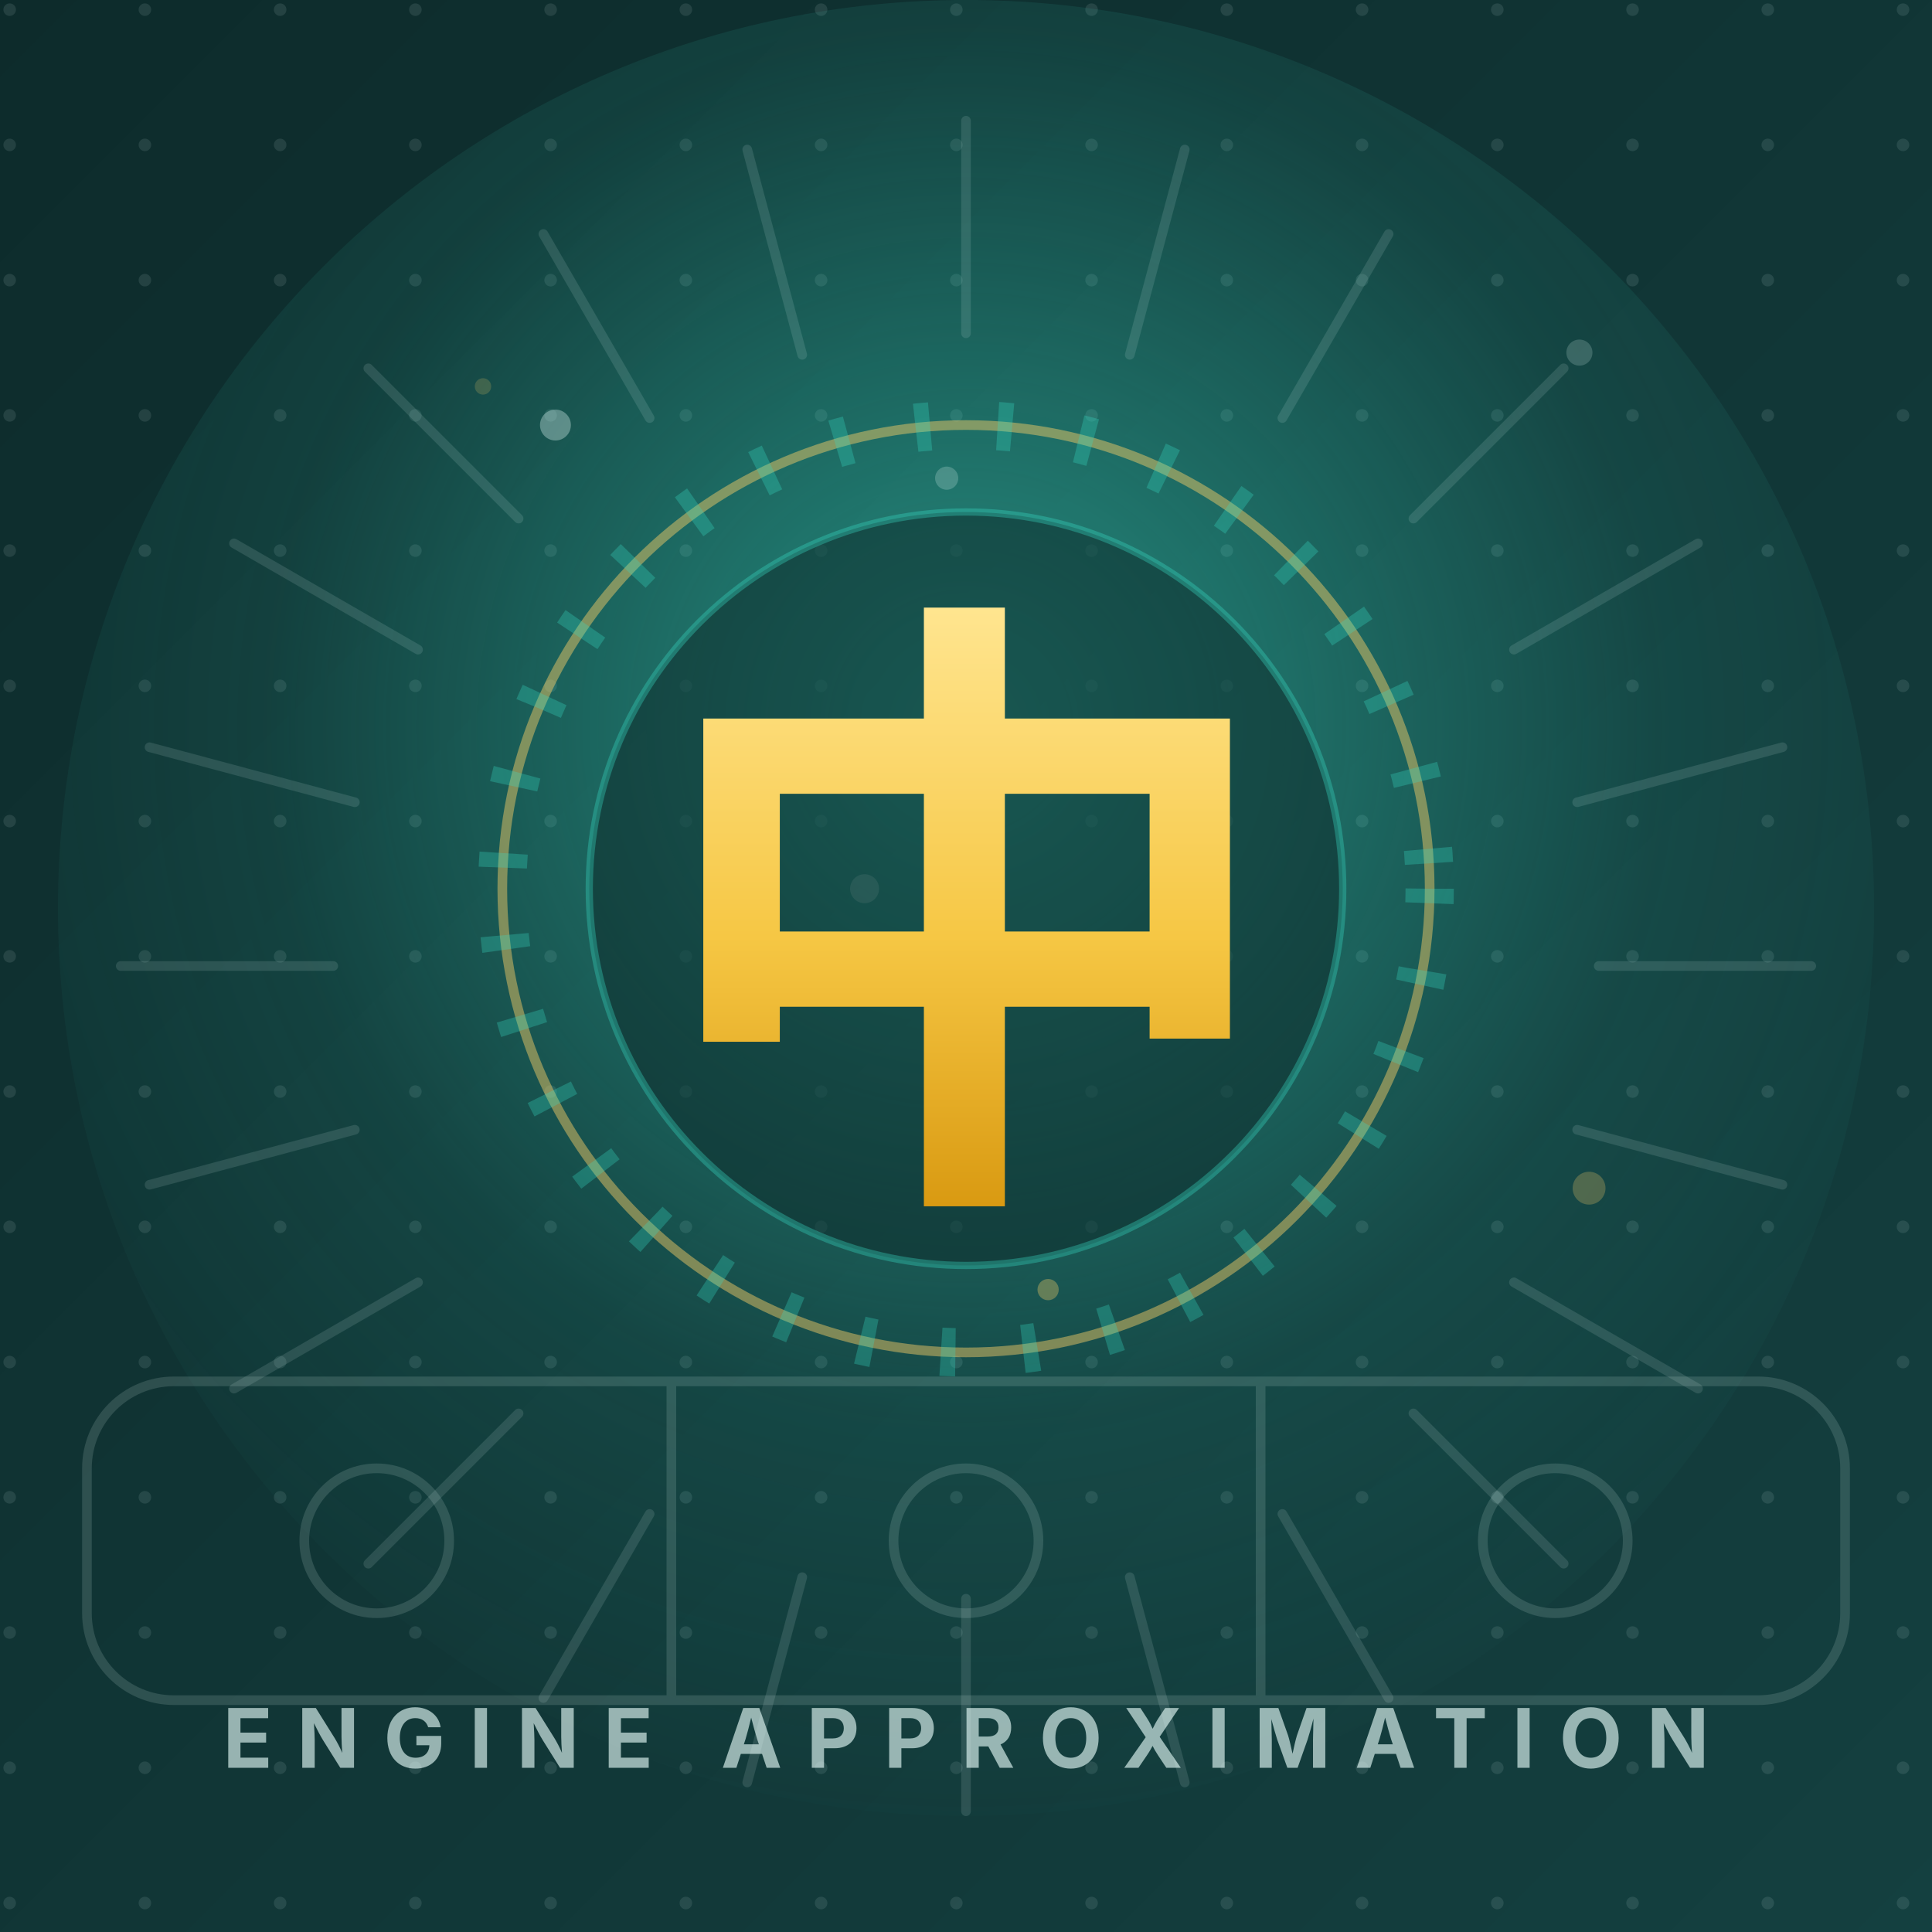
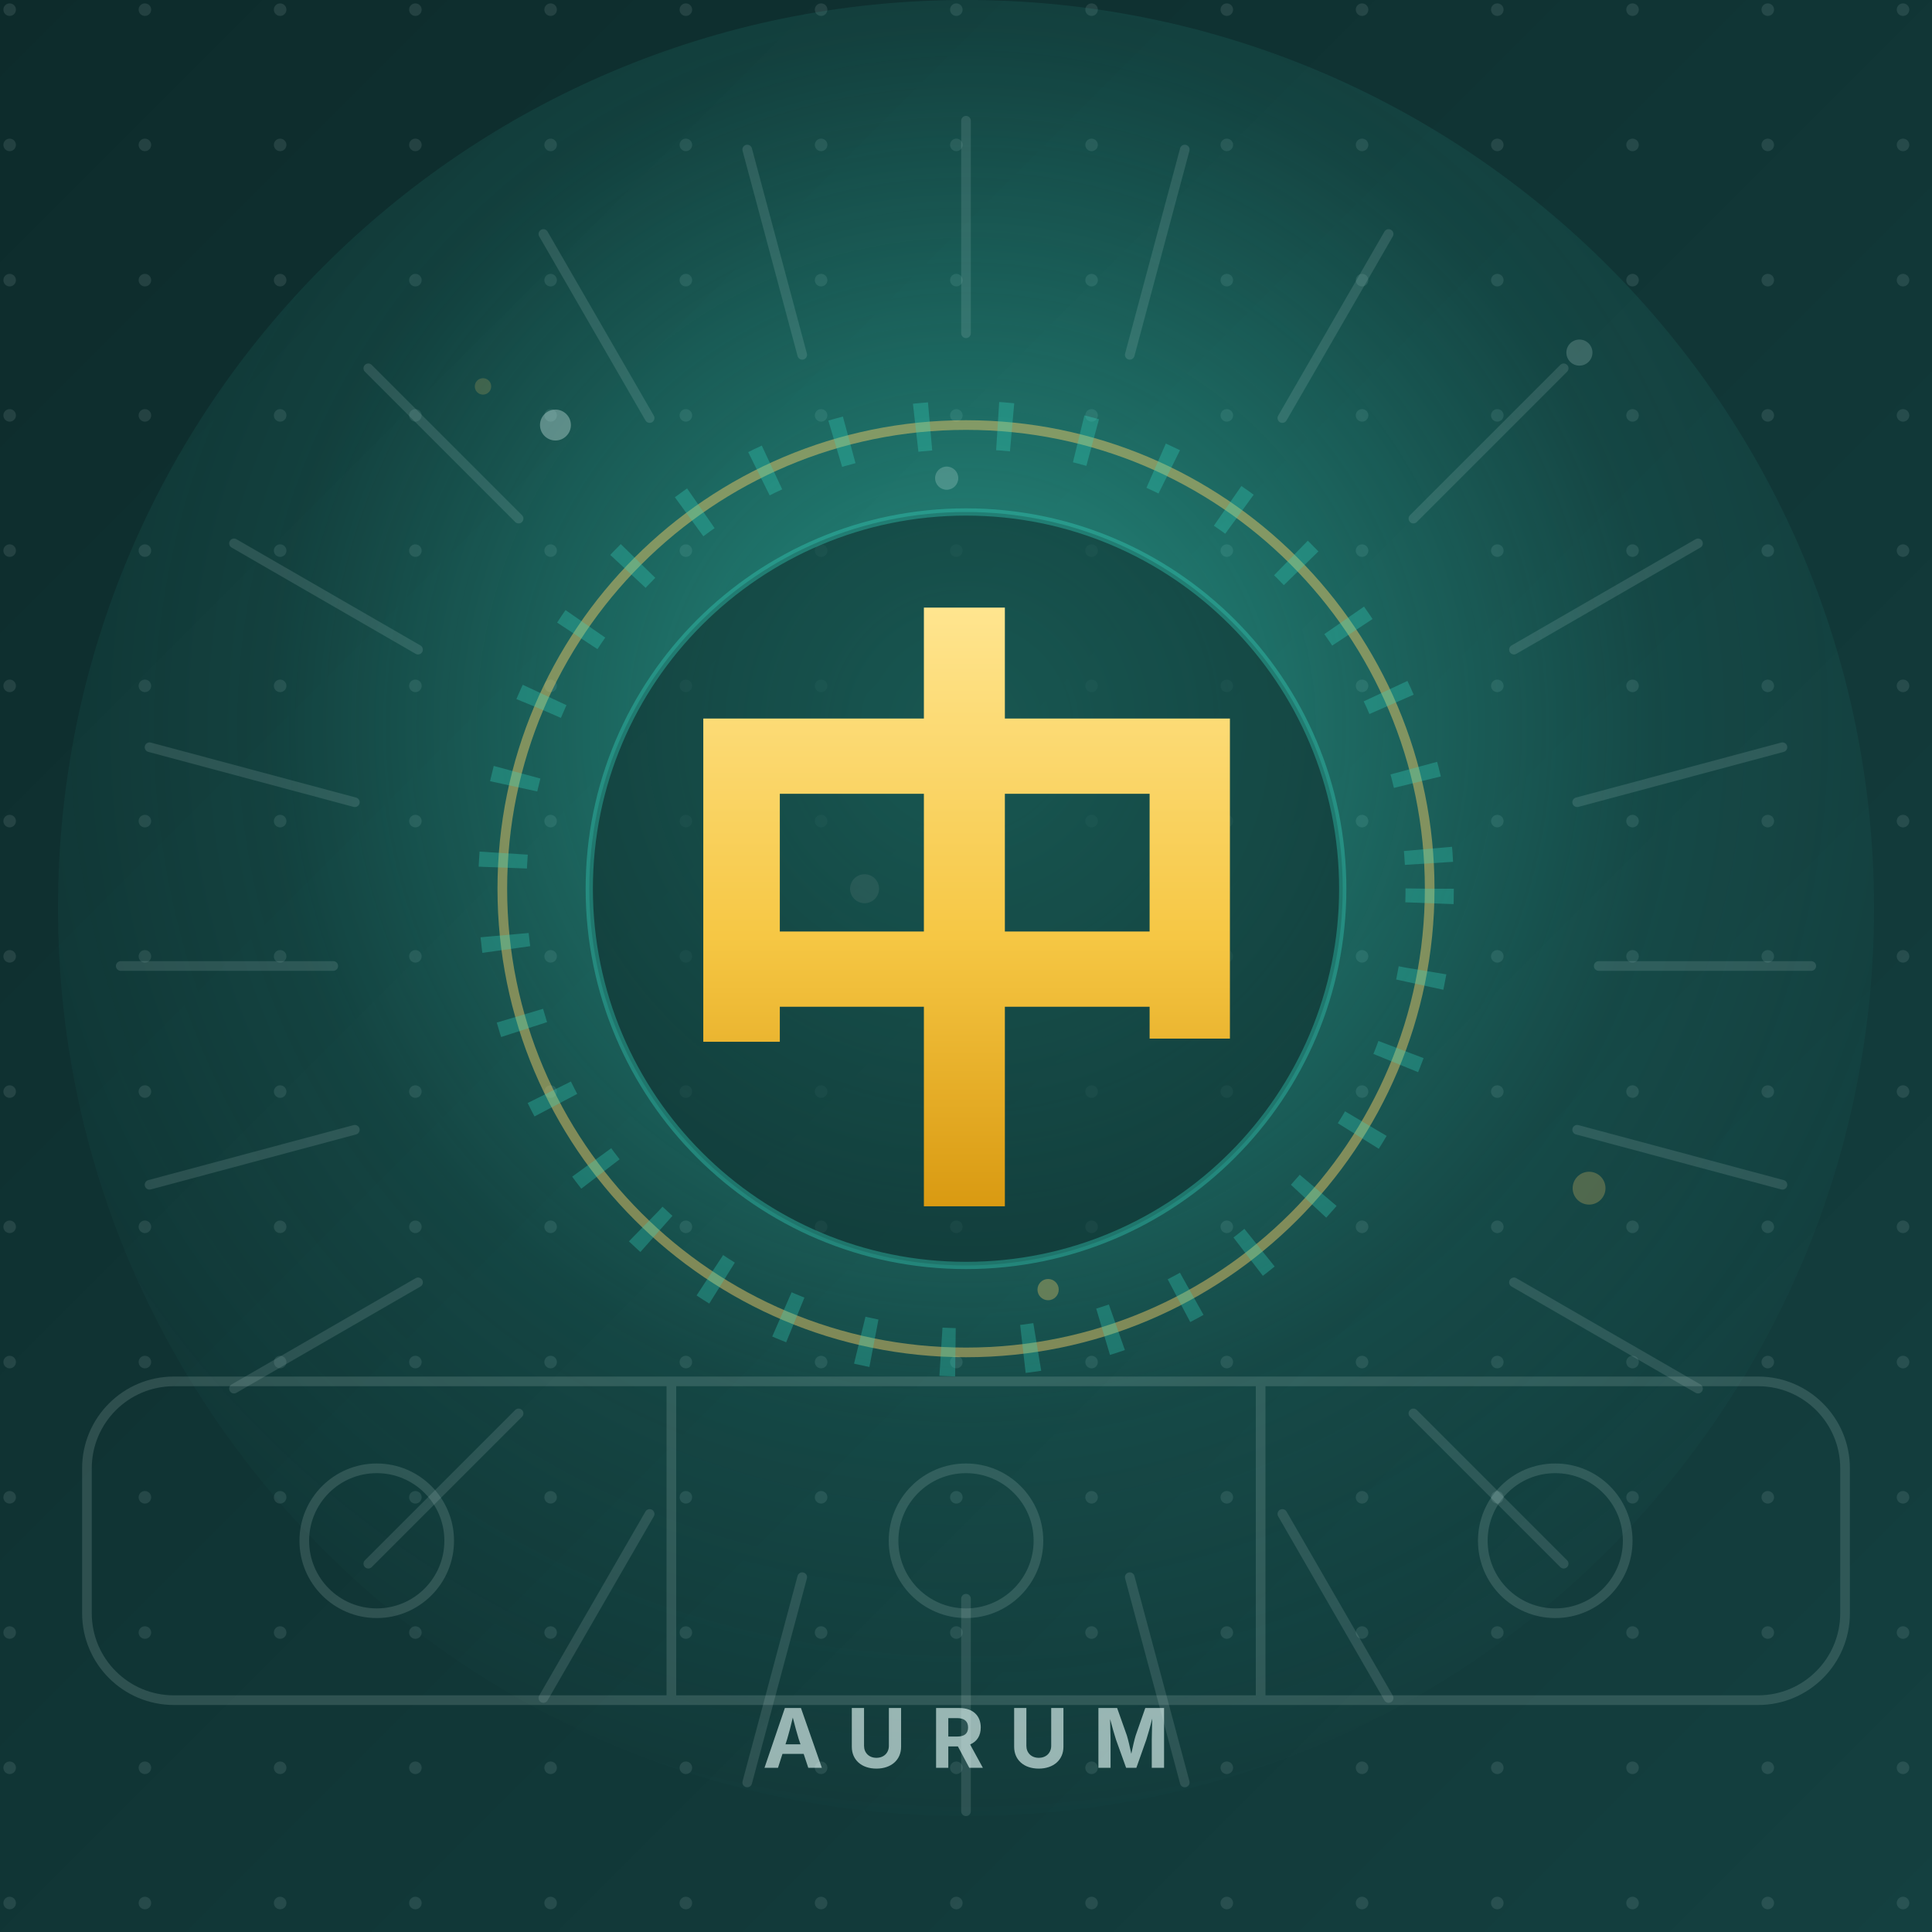
<svg xmlns="http://www.w3.org/2000/svg" viewBox="0 0 400 400" role="img" aria-label="Mahjong Hit artwork">
  <defs>
    <linearGradient id="bg" x1="0" y1="0" x2="1" y2="1">
      <stop offset="0" stop-color="#0d2b2b" />
      <stop offset="1" stop-color="#144040" />
    </linearGradient>
    <radialGradient id="glow" cx="50%" cy="40%" r="62%">
      <stop offset="0" stop-color="#38d9c2" stop-opacity=".55" />
      <stop offset=".62" stop-color="#38d9c2" stop-opacity=".10" />
      <stop offset="1" stop-color="#38d9c2" stop-opacity="0" />
    </radialGradient>
    <linearGradient id="gold" x1="0" y1="0" x2="0" y2="1">
      <stop offset="0" stop-color="#ffe58f" />
      <stop offset=".55" stop-color="#f6c744" />
      <stop offset="1" stop-color="#d99a12" />
    </linearGradient>
    <pattern id="dots" width="28" height="28" patternUnits="userSpaceOnUse">
      <circle cx="2" cy="2" r="1.3" fill="#eafffb" opacity=".10" />
    </pattern>
  </defs>
  <rect width="400" height="400" fill="url(#bg)" />
  <rect width="400" height="400" fill="url(#dots)" />
  <circle cx="200" cy="188" r="188" fill="url(#glow)" />
  <g transform="rotate(0 200 200)">
    <rect x="199" y="24" width="2" height="46" rx="1" fill="#eafffb" opacity=".12" transform="rotate(0 200 200)" />
    <rect x="199" y="24" width="2" height="46" rx="1" fill="#eafffb" opacity=".12" transform="rotate(15 200 200)" />
    <rect x="199" y="24" width="2" height="46" rx="1" fill="#eafffb" opacity=".12" transform="rotate(30 200 200)" />
    <rect x="199" y="24" width="2" height="46" rx="1" fill="#eafffb" opacity=".12" transform="rotate(45 200 200)" />
    <rect x="199" y="24" width="2" height="46" rx="1" fill="#eafffb" opacity=".12" transform="rotate(60 200 200)" />
    <rect x="199" y="24" width="2" height="46" rx="1" fill="#eafffb" opacity=".12" transform="rotate(75 200 200)" />
    <rect x="199" y="24" width="2" height="46" rx="1" fill="#eafffb" opacity=".12" transform="rotate(90 200 200)" />
    <rect x="199" y="24" width="2" height="46" rx="1" fill="#eafffb" opacity=".12" transform="rotate(105 200 200)" />
    <rect x="199" y="24" width="2" height="46" rx="1" fill="#eafffb" opacity=".12" transform="rotate(120 200 200)" />
    <rect x="199" y="24" width="2" height="46" rx="1" fill="#eafffb" opacity=".12" transform="rotate(135 200 200)" />
    <rect x="199" y="24" width="2" height="46" rx="1" fill="#eafffb" opacity=".12" transform="rotate(150 200 200)" />
    <rect x="199" y="24" width="2" height="46" rx="1" fill="#eafffb" opacity=".12" transform="rotate(165 200 200)" />
    <rect x="199" y="24" width="2" height="46" rx="1" fill="#eafffb" opacity=".12" transform="rotate(180 200 200)" />
    <rect x="199" y="24" width="2" height="46" rx="1" fill="#eafffb" opacity=".12" transform="rotate(195 200 200)" />
    <rect x="199" y="24" width="2" height="46" rx="1" fill="#eafffb" opacity=".12" transform="rotate(210 200 200)" />
    <rect x="199" y="24" width="2" height="46" rx="1" fill="#eafffb" opacity=".12" transform="rotate(225 200 200)" />
    <rect x="199" y="24" width="2" height="46" rx="1" fill="#eafffb" opacity=".12" transform="rotate(240 200 200)" />
    <rect x="199" y="24" width="2" height="46" rx="1" fill="#eafffb" opacity=".12" transform="rotate(255 200 200)" />
    <rect x="199" y="24" width="2" height="46" rx="1" fill="#eafffb" opacity=".12" transform="rotate(270 200 200)" />
    <rect x="199" y="24" width="2" height="46" rx="1" fill="#eafffb" opacity=".12" transform="rotate(285 200 200)" />
    <rect x="199" y="24" width="2" height="46" rx="1" fill="#eafffb" opacity=".12" transform="rotate(300 200 200)" />
    <rect x="199" y="24" width="2" height="46" rx="1" fill="#eafffb" opacity=".12" transform="rotate(315 200 200)" />
    <rect x="199" y="24" width="2" height="46" rx="1" fill="#eafffb" opacity=".12" transform="rotate(330 200 200)" />
    <rect x="199" y="24" width="2" height="46" rx="1" fill="#eafffb" opacity=".12" transform="rotate(345 200 200)" />
  </g>
  <circle cx="100" cy="80" r="1.7" fill="#ffd166" opacity="0.18" />
  <circle cx="327" cy="73" r="2.7" fill="#eafffb" opacity="0.18" />
  <circle cx="115" cy="88" r="3.2" fill="#eafffb" opacity="0.33" />
  <circle cx="329" cy="246" r="3.4" fill="#ffd166" opacity="0.25" />
  <circle cx="196" cy="99" r="2.4" fill="#eafffb" opacity="0.21" />
  <circle cx="179" cy="184" r="3.0" fill="#eafffb" opacity="0.19" />
  <circle cx="217" cy="267" r="2.2" fill="#ffd166" opacity="0.33" />
  <g opacity=".14" fill="none" stroke="#eafffb" stroke-width="2">
    <rect x="18" y="286" width="364" height="66" rx="18" />
    <path d="M139 286v66M261 286v66" />
    <circle cx="78" cy="319" r="15" />
    <circle cx="200" cy="319" r="15" />
    <circle cx="322" cy="319" r="15" />
  </g>
  <circle cx="200" cy="184" r="96" fill="none" stroke="#ffd166" stroke-opacity=".45" stroke-width="2" />
  <circle cx="200" cy="184" r="96" fill="none" stroke="#38d9c2" stroke-opacity=".30" stroke-width="10" stroke-dasharray="3 14" />
  <circle cx="200" cy="184" r="78" fill="#0d2b2b" fill-opacity=".55" stroke="#38d9c2" stroke-opacity=".35" stroke-width="1.5" />
  <text x="200" y="238" font-size="132" text-anchor="middle" fill="url(#gold)" font-family="'SF Pro Display','Segoe UI',system-ui,sans-serif" font-weight="800">中</text>
-   <text x="200" y="366" font-size="17" letter-spacing="5" text-anchor="middle" fill="#eafffb" fill-opacity=".62" font-family="'SF Pro Text','Segoe UI',system-ui,sans-serif" font-weight="700">ENGINE APPROXIMATION</text>
+   <text x="200" y="366" font-size="17" letter-spacing="5" text-anchor="middle" fill="#eafffb" fill-opacity=".62" font-family="'SF Pro Text','Segoe UI',system-ui,sans-serif" font-weight="700">AURUM</text>
</svg>
